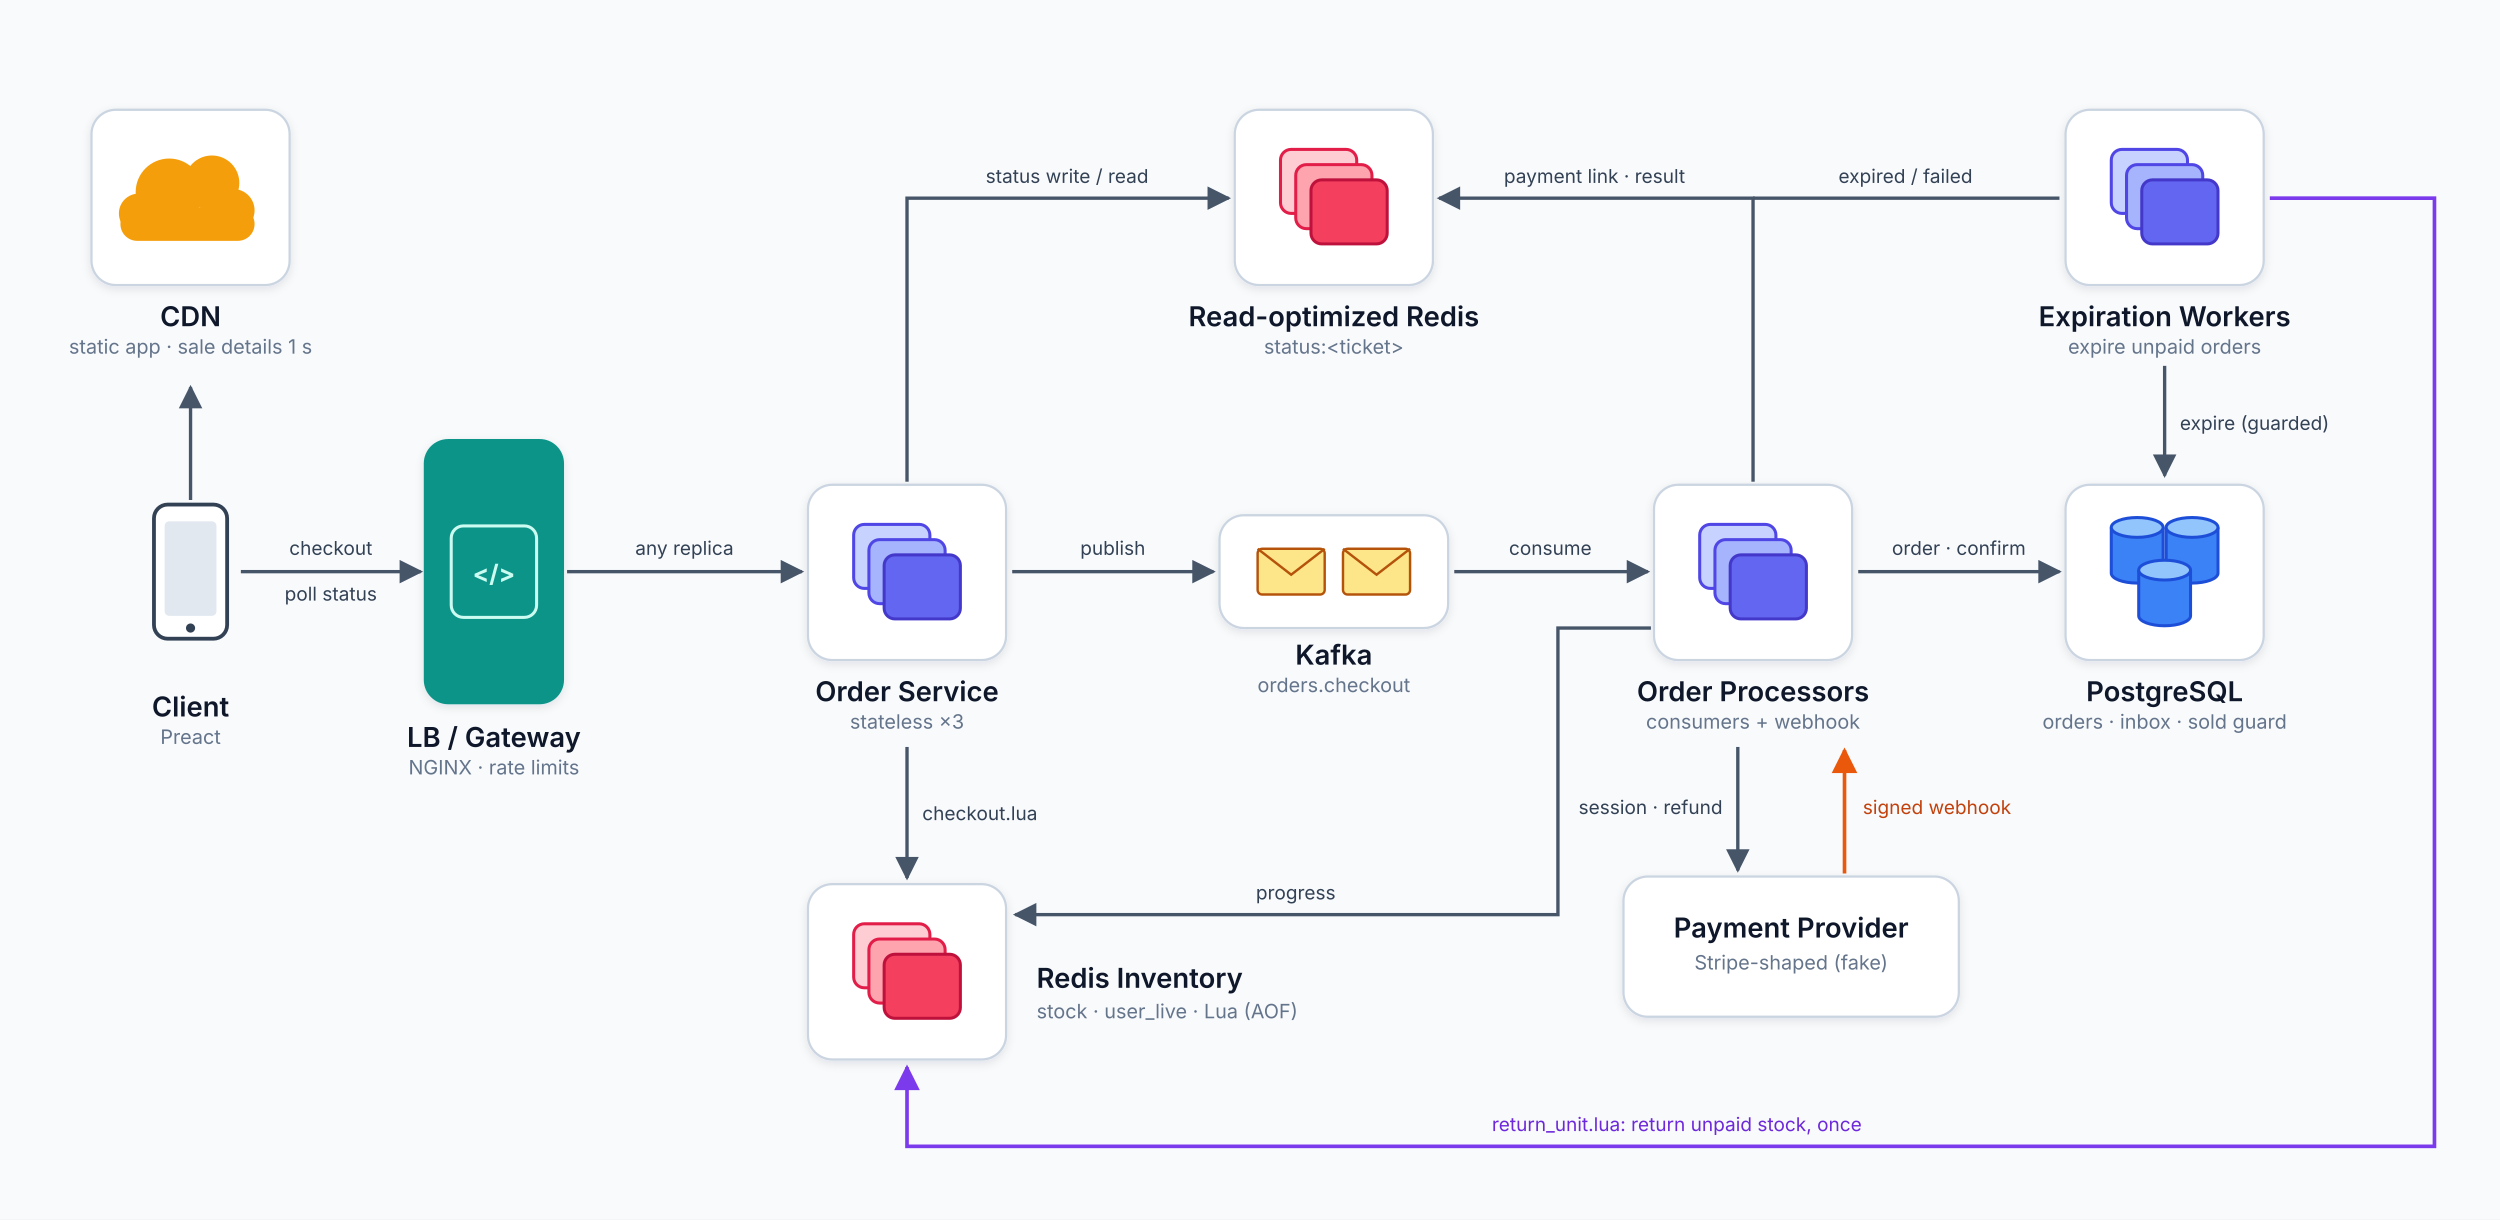
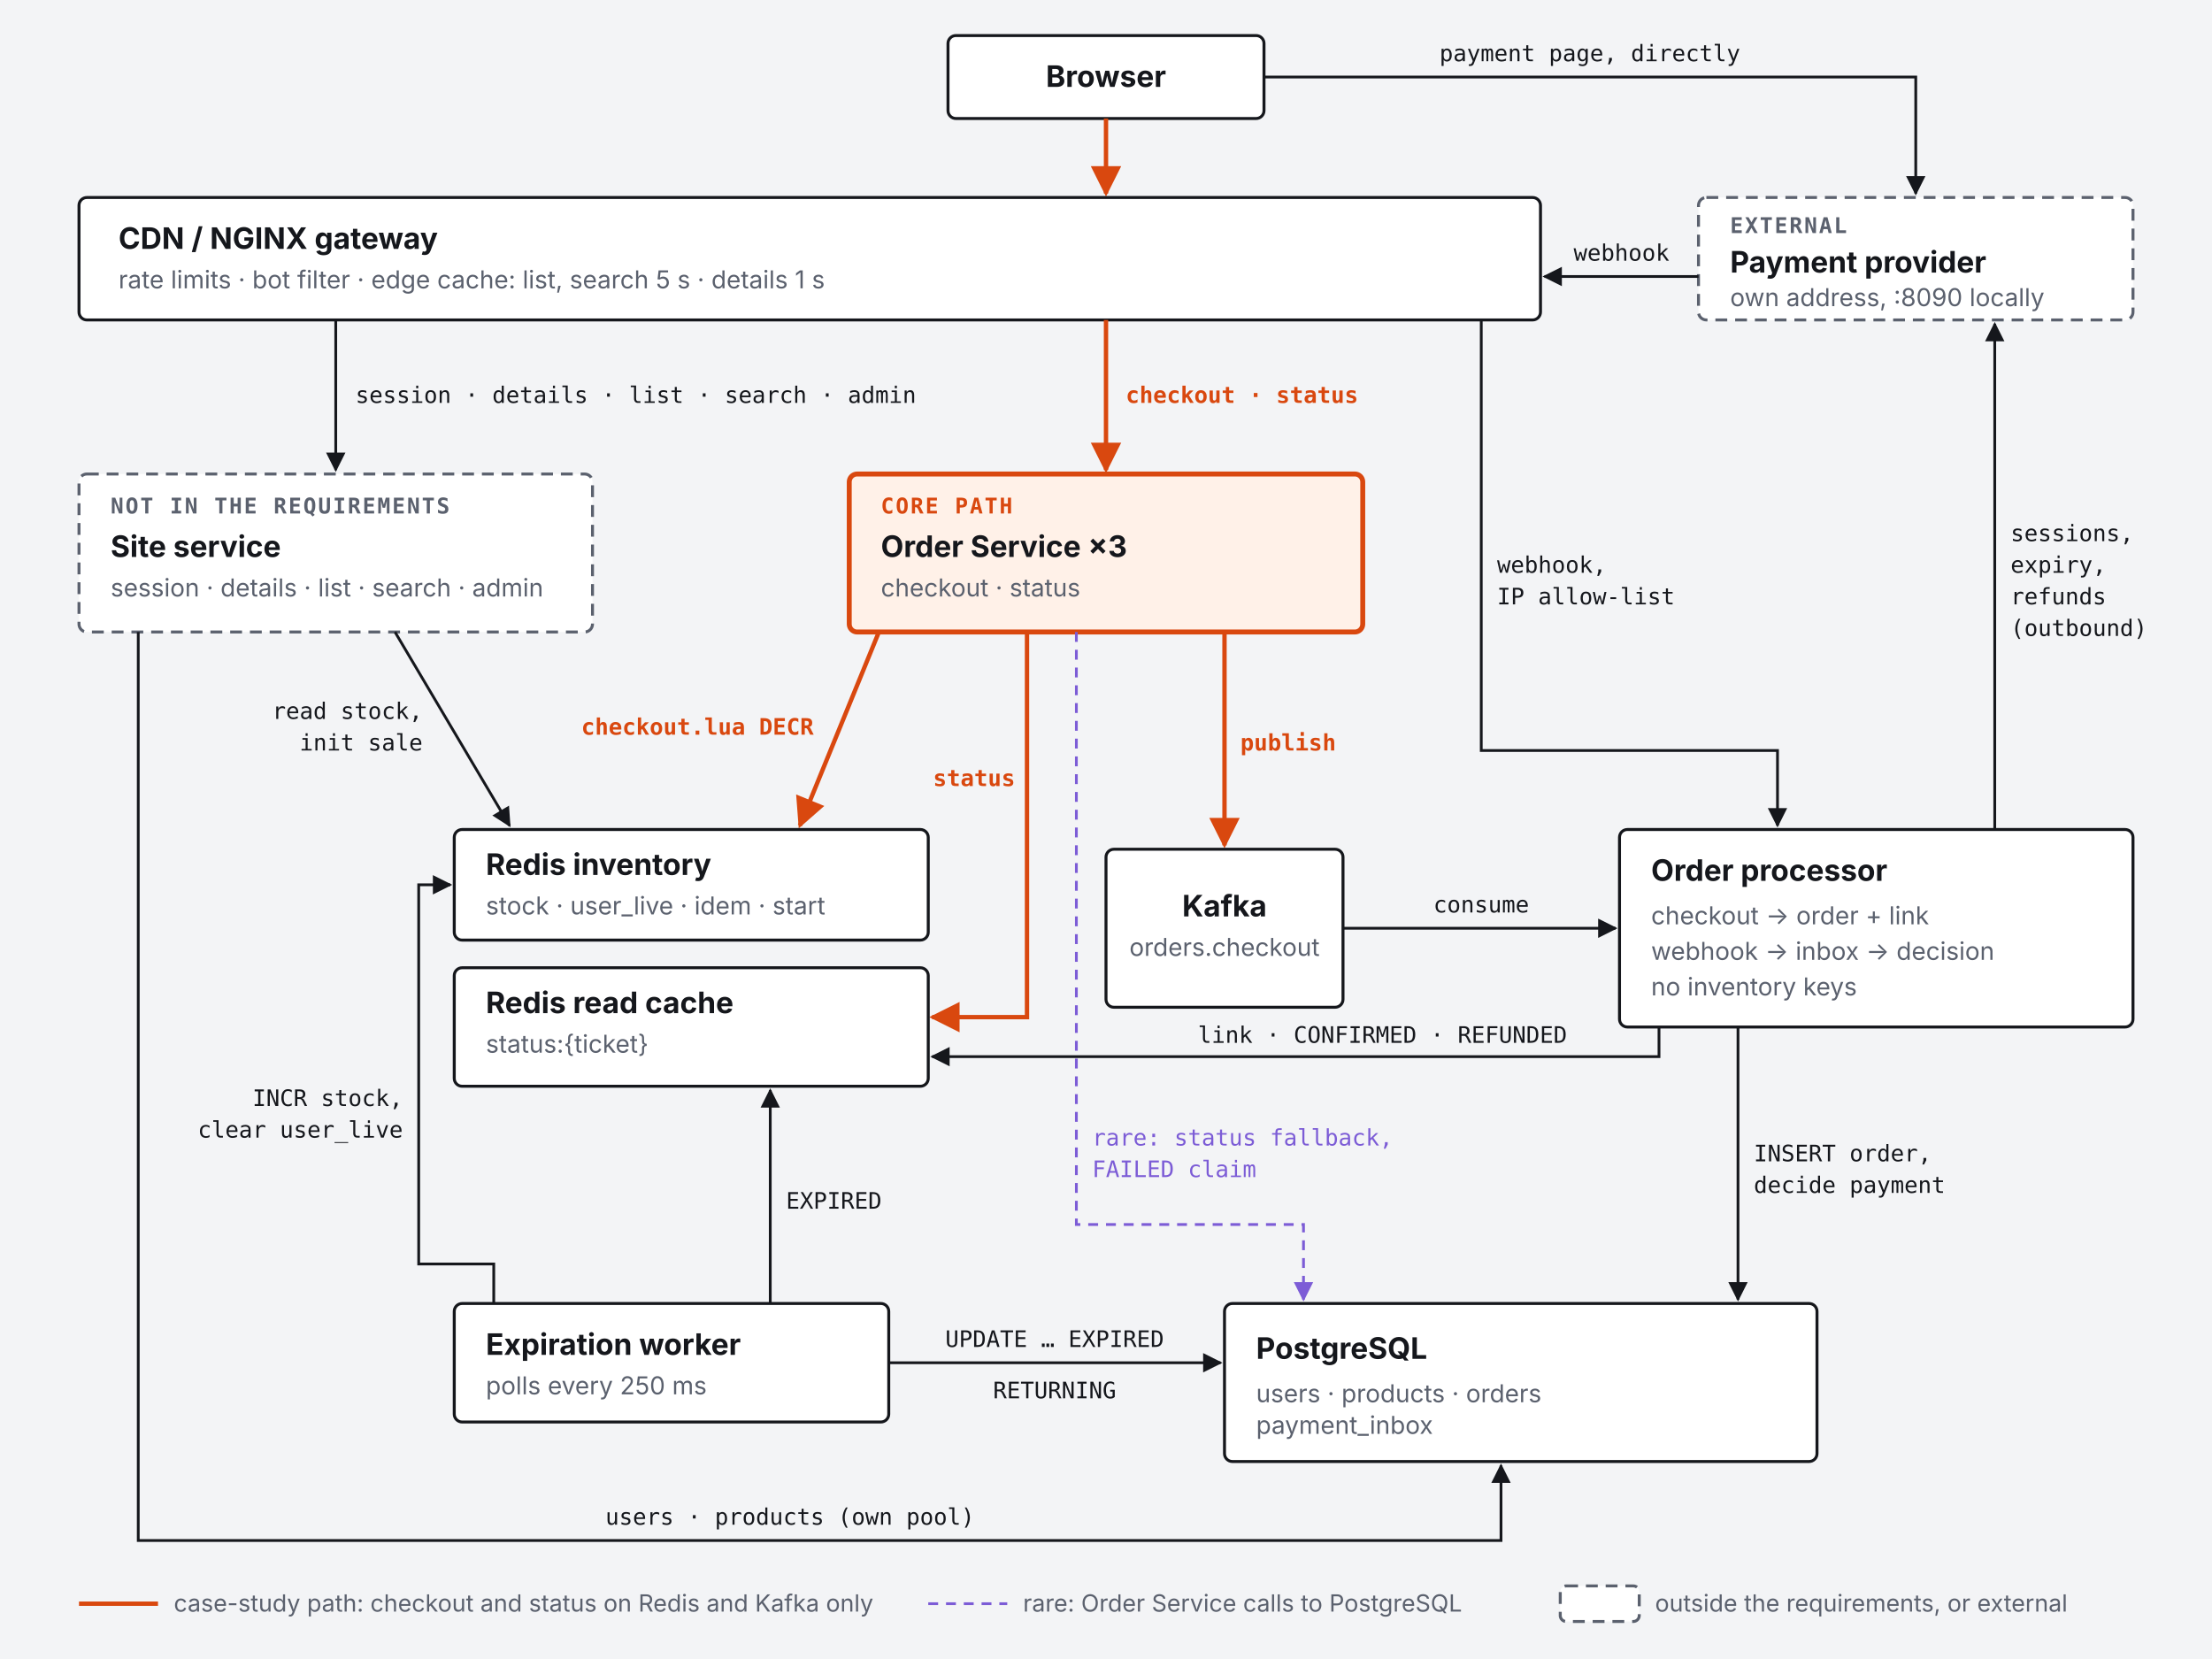
- <svg xmlns="http://www.w3.org/2000/svg" viewBox="0 0 1640 800" width="1640" height="800" font-family="Inter, 'Segoe UI', Helvetica, Arial, sans-serif">
+ <svg xmlns="http://www.w3.org/2000/svg" viewBox="0 0 1120 840" width="1120" height="840" role="img" aria-label="Flash sale architecture: the Order Service handles only checkout and status; the site service handles sessions, details, list, search and admin; the payment provider is outside the gateway; the expiration worker is the only component that returns stock.">
+   <style>
+     .box { fill: #ffffff; stroke: #15171c; stroke-width: 1.5; }
+     .box-core { fill: #fff1e8; stroke: #d9480f; stroke-width: 2.5; }
+     .box-side { fill: #ffffff; stroke: #5b616e; stroke-width: 1.5; stroke-dasharray: 6 4; }
+     text { font-family: "IBM Plex Mono", ui-monospace, SFMono-Regular, Menlo, Consolas, monospace; }
+     .t-title { font-family: "IBM Plex Sans", Inter, "Segoe UI", Helvetica, Arial, sans-serif; font-weight: 700; font-size: 15px; fill: #15171c; }
+     .t-sub { font-family: "IBM Plex Sans", Inter, "Segoe UI", Helvetica, Arial, sans-serif; font-size: 12.5px; fill: #5b616e; }
+     .t-core { fill: #d9480f; font-weight: 600; font-size: 11px; letter-spacing: 0.08em; }
+     .t-side { fill: #5b616e; font-weight: 600; font-size: 11px; letter-spacing: 0.08em; }
+     .edge { fill: none; stroke: #15171c; stroke-width: 1.4; }
+     .edge-core { fill: none; stroke: #d9480f; stroke-width: 2.2; }
+     .edge-rare { fill: none; stroke: #7c5cd6; stroke-width: 1.4; stroke-dasharray: 5 4; }
+     .lbl { font-size: 11.5px; fill: #15171c; }
+     .lbl-core { font-size: 11.5px; fill: #d9480f; font-weight: 600; }
+     .lbl-rare { font-size: 11.5px; fill: #7c5cd6; }
+     .head { fill: #15171c; }
+     .head-core { fill: #d9480f; }
+     .head-rare { fill: #7c5cd6; }
+     .legend { font-family: "IBM Plex Sans", Inter, "Segoe UI", Helvetica, Arial, sans-serif; font-size: 12px; fill: #5b616e; }
+   </style>
+   <rect width="1120" height="840" fill="#f3f4f6" />
  <defs>
-     <marker id="arrow" viewBox="0 0 10 10" refX="9" refY="5" markerWidth="7" markerHeight="7" orient="auto">
-       <path d="M0,0 L10,5 L0,10 z" fill="#475569" />
+     <marker id="a" viewBox="0 0 10 10" refX="9" refY="5" markerWidth="7" markerHeight="7" orient="auto-start-reverse">
+       <path d="M0 0L10 5L0 10z" class="head" />
    </marker>
-     <marker id="arrow-violet" viewBox="0 0 10 10" refX="9" refY="5" markerWidth="7" markerHeight="7" orient="auto">
-       <path d="M0,0 L10,5 L0,10 z" fill="#7c3aed" />
+     <marker id="ac" viewBox="0 0 10 10" refX="9" refY="5" markerWidth="7" markerHeight="7" orient="auto-start-reverse">
+       <path d="M0 0L10 5L0 10z" class="head-core" />
    </marker>
-     <marker id="arrow-orange" viewBox="0 0 10 10" refX="9" refY="5" markerWidth="7" markerHeight="7" orient="auto">
-       <path d="M0,0 L10,5 L0,10 z" fill="#ea580c" />
+     <marker id="ar" viewBox="0 0 10 10" refX="9" refY="5" markerWidth="7" markerHeight="7" orient="auto-start-reverse">
+       <path d="M0 0L10 5L0 10z" class="head-rare" />
    </marker>
-     <filter id="shadow" x="-10%" y="-10%" width="120%" height="130%">
-       <feDropShadow dx="0" dy="2" stdDeviation="3" flood-color="#0f172a" flood-opacity="0.10" />
-     </filter>
-     <g id="stack-indigo">
-       <rect x="-30" y="-28" width="50" height="42" rx="7" fill="#c7d2fe" stroke="#4f46e5" stroke-width="2" />
-       <rect x="-20" y="-18" width="50" height="42" rx="7" fill="#a5b4fc" stroke="#4f46e5" stroke-width="2" />
-       <rect x="-10" y="-8" width="50" height="42" rx="7" fill="#6366f1" stroke="#4338ca" stroke-width="2" />
-     </g>
-     <g id="stack-rose">
-       <rect x="-30" y="-28" width="50" height="42" rx="7" fill="#fecdd3" stroke="#e11d48" stroke-width="2" />
-       <rect x="-20" y="-18" width="50" height="42" rx="7" fill="#fda4af" stroke="#e11d48" stroke-width="2" />
-       <rect x="-10" y="-8" width="50" height="42" rx="7" fill="#f43f5e" stroke="#be123c" stroke-width="2" />
-     </g>
-     <g id="cylinder">
-       <path d="M-17,-15 v30 a17,6.5 0 0 0 34,0 v-30" fill="#3b82f6" stroke="#1d4ed8" stroke-width="2" />
-       <ellipse cx="0" cy="-15" rx="17" ry="6.5" fill="#93c5fd" stroke="#1d4ed8" stroke-width="2" />
-     </g>
  </defs>
-   <rect width="1640" height="800" fill="#f8fafc" />
-   <g fill="none" stroke="#475569" stroke-width="2.2">
-     <path d="M125,328 V254" marker-end="url(#arrow)" />
-     <path d="M158,375 H276" marker-end="url(#arrow)" />
-     <path d="M372,375 H526" marker-end="url(#arrow)" />
-     <path d="M595,490 V576" marker-end="url(#arrow)" />
-     <path d="M664,375 H796" marker-end="url(#arrow)" />
-     <path d="M595,316 V130 H806" marker-end="url(#arrow)" />
-     <path d="M954,375 H1081" marker-end="url(#arrow)" />
-     <path d="M1219,375 H1351" marker-end="url(#arrow)" />
-     <path d="M1140,490 V571" marker-end="url(#arrow)" />
-     <path d="M1083,412 H1022 V600 H666" marker-end="url(#arrow)" />
-     <path d="M1150,316 V130 H944" marker-end="url(#arrow)" />
-     <path d="M1351,130 H1150" />
-     <path d="M1420,240 V312" marker-end="url(#arrow)" />
-   </g>
-   <path d="M1210,573 V492" fill="none" stroke="#ea580c" stroke-width="2.4" marker-end="url(#arrow-orange)" />
-   <path d="M1489,130 H1597 V752 H595 V700" fill="none" stroke="#7c3aed" stroke-width="2.4" marker-end="url(#arrow-violet)" />
-   <g fill="#ffffff" stroke="#cbd5e1" stroke-width="1.5" filter="url(#shadow)">
-     <rect x="60" y="72" width="130" height="115" rx="16" />
-     <rect x="530" y="318" width="130" height="115" rx="16" />
-     <rect x="530" y="580" width="130" height="115" rx="16" />
-     <rect x="810" y="72" width="130" height="115" rx="16" />
-     <rect x="1085" y="318" width="130" height="115" rx="16" />
-     <rect x="1355" y="318" width="130" height="115" rx="16" />
-     <rect x="1355" y="72" width="130" height="115" rx="16" />
-     <rect x="1065" y="575" width="220" height="92" rx="16" />
-     <rect x="800" y="338" width="150" height="74" rx="16" />
-   </g>
-   <g transform="translate(125,132)" fill="#f59e0b">
-     <circle cx="-14" cy="-6" r="22" />
-     <circle cx="14" cy="-12" r="18" />
-     <circle cx="28" cy="6" r="14" />
-     <circle cx="-34" cy="8" r="13" />
-     <rect x="-46" y="4" width="88" height="22" rx="11" />
-   </g>
-   <g transform="translate(125,375)">
-     <rect x="-24" y="-44" width="48" height="88" rx="9" fill="#ffffff" stroke="#334155" stroke-width="2.5" />
-     <rect x="-17" y="-33" width="34" height="62" rx="3" fill="#e2e8f0" />
-     <circle cx="0" cy="37" r="3" fill="#334155" />
-   </g>
-   <rect x="278" y="288" width="92" height="174" rx="16" fill="#0d9488" filter="url(#shadow)" />
-   <rect x="296" y="345" width="56" height="60" rx="8" fill="none" stroke="#ccfbf1" stroke-width="2" />
-   <text x="324" y="382" text-anchor="middle" font-size="16" font-weight="700" fill="#ccfbf1">&lt;/&gt;</text>
-   <use href="#stack-indigo" x="590" y="372" />
-   <use href="#stack-indigo" x="1145" y="372" />
-   <use href="#stack-indigo" x="1415" y="126" />
-   <use href="#stack-rose" x="590" y="634" />
-   <use href="#stack-rose" x="870" y="126" />
-   <g transform="translate(875,375)" fill="#fde68a" stroke="#b45309" stroke-width="1.6">
-     <rect x="-50" y="-15" width="44" height="30" rx="3" />
-     <rect x="6" y="-15" width="44" height="30" rx="3" />
-     <path d="M-50,-15 L-28,2 L-6,-15 M6,-15 L28,2 L50,-15" fill="none" />
-   </g>
-   <g transform="translate(1420,375)">
-     <use href="#cylinder" x="-18" y="-14" />
-     <use href="#cylinder" x="18" y="-14" />
-     <use href="#cylinder" x="0" y="14" />
-   </g>
-   <g fill="#0f172a" font-size="18" font-weight="600" text-anchor="middle">
-     <text x="125" y="214">CDN</text>
-     <text x="125" y="470">Client</text>
-     <text x="324" y="490">LB / Gateway</text>
-     <text x="595" y="460">Order Service</text>
-     <text x="875" y="436">Kafka</text>
-     <text x="875" y="214">Read-optimized Redis</text>
-     <text x="1150" y="460">Order Processors</text>
-     <text x="1420" y="460">PostgreSQL</text>
-     <text x="1420" y="214">Expiration Workers</text>
-     <text x="1175" y="615">Payment Provider</text>
-     <text x="680" y="648" text-anchor="start">Redis Inventory</text>
-   </g>
-   <g fill="#64748b" font-size="13" text-anchor="middle">
-     <text x="125" y="232">static app · sale details 1 s</text>
-     <text x="125" y="488">Preact</text>
-     <text x="324" y="508">NGINX · rate limits</text>
-     <text x="595" y="478">stateless ×3</text>
-     <text x="875" y="454">orders.checkout</text>
-     <text x="875" y="232">status:&lt;ticket&gt;</text>
-     <text x="1150" y="478">consumers + webhook</text>
-     <text x="1420" y="478">orders · inbox · sold guard</text>
-     <text x="1420" y="232">expire unpaid orders</text>
-     <text x="1175" y="636">Stripe-shaped (fake)</text>
-     <text x="680" y="668" text-anchor="start">stock · user_live · Lua (AOF)</text>
-   </g>
-   <g fill="#334155" font-size="12.5" text-anchor="middle">
-     <text x="217" y="364">checkout</text>
-     <text x="217" y="394">poll status</text>
-     <text x="449" y="364">any replica</text>
-     <text x="605" y="538" text-anchor="start">checkout.lua</text>
-     <text x="730" y="364">publish</text>
-     <text x="700" y="120">status write / read</text>
-     <text x="1017" y="364">consume</text>
-     <text x="1285" y="364">order · confirm</text>
-     <text x="850" y="590">progress</text>
-     <text x="1130" y="534" text-anchor="end">session · refund</text>
-     <text x="1222" y="534" text-anchor="start" fill="#c2410c">signed webhook</text>
-     <text x="1046" y="120">payment link · result</text>
-     <text x="1250" y="120">expired / failed</text>
-     <text x="1430" y="282" text-anchor="start">expire (guarded)</text>
-     <text x="1100" y="742" fill="#6d28d9">return_unit.lua: return unpaid stock, once</text>
-   </g>
+   <rect class="box" x="480" y="18" width="160" height="42" rx="4" />
+   <text class="t-title" x="560" y="44" text-anchor="middle">Browser</text>
+   <path class="edge-core" d="M560 60V98" marker-end="url(#ac)" />
+   <path class="edge" d="M640 39H970V98" marker-end="url(#a)" />
+   <text class="lbl" x="805" y="31" text-anchor="middle">payment page, directly</text>
+   <rect class="box" x="40" y="100" width="740" height="62" rx="4" />
+   <text class="t-title" x="60" y="126">CDN / NGINX gateway</text>
+   <text class="t-sub" x="60" y="146">rate limits · bot filter · edge cache: list, search 5 s · details 1 s</text>
+   <path class="edge" d="M170 162V238" marker-end="url(#a)" />
+   <text class="lbl" x="180" y="204">session · details · list · search · admin</text>
+   <path class="edge-core" d="M560 162V238" marker-end="url(#ac)" />
+   <text class="lbl-core" x="570" y="204">checkout · status</text>
+   <rect class="box-side" x="40" y="240" width="260" height="80" rx="4" />
+   <text class="t-side" x="56" y="260">NOT IN THE REQUIREMENTS</text>
+   <text class="t-title" x="56" y="282">Site service</text>
+   <text class="t-sub" x="56" y="302">session · details · list · search · admin</text>
+   <rect class="box-core" x="430" y="240" width="260" height="80" rx="4" />
+   <text class="t-core" x="446" y="260">CORE PATH</text>
+   <text class="t-title" x="446" y="282">Order Service ×3</text>
+   <text class="t-sub" x="446" y="302">checkout · status</text>
+   <rect class="box-side" x="860" y="100" width="220" height="62" rx="4" />
+   <text class="t-side" x="876" y="118">EXTERNAL</text>
+   <text class="t-title" x="876" y="138">Payment provider</text>
+   <text class="t-sub" x="876" y="155">own address, :8090 locally</text>
+   <path class="edge" d="M200 320L258 418" marker-end="url(#a)" />
+   <text class="lbl" x="214" y="364" text-anchor="end">read stock,</text>
+   <text class="lbl" x="214" y="380" text-anchor="end">init sale</text>
+   <path class="edge" d="M70 320V780H760V742" marker-end="url(#a)" />
+   <text class="lbl" x="400" y="772" text-anchor="middle">users · products (own pool)</text>
+   <path class="edge-core" d="M445 320L405 418" marker-end="url(#ac)" />
+   <text class="lbl-core" x="412" y="372" text-anchor="end">checkout.lua DECR</text>
+   <path class="edge-core" d="M520 320V515H472" marker-end="url(#ac)" />
+   <text class="lbl-core" x="514" y="398" text-anchor="end">status</text>
+   <path class="edge-core" d="M620 320V428" marker-end="url(#ac)" />
+   <text class="lbl-core" x="628" y="380">publish</text>
+   <path class="edge-rare" d="M545 320V620H660V658" marker-end="url(#ar)" />
+   <text class="lbl-rare" x="553" y="580">rare: status fallback,</text>
+   <text class="lbl-rare" x="553" y="596">FAILED claim</text>
+   <rect class="box" x="230" y="420" width="240" height="56" rx="4" />
+   <text class="t-title" x="246" y="443">Redis inventory</text>
+   <text class="t-sub" x="246" y="463">stock · user_live · idem · start</text>
+   <rect class="box" x="230" y="490" width="240" height="60" rx="4" />
+   <text class="t-title" x="246" y="513">Redis read cache</text>
+   <text class="t-sub" x="246" y="533">status:{ticket}</text>
+   <rect class="box" x="560" y="430" width="120" height="80" rx="4" />
+   <text class="t-title" x="620" y="464" text-anchor="middle">Kafka</text>
+   <text class="t-sub" x="620" y="484" text-anchor="middle">orders.checkout</text>
+   <rect class="box" x="820" y="420" width="260" height="100" rx="4" />
+   <text class="t-title" x="836" y="446">Order processor</text>
+   <text class="t-sub" x="836" y="468">checkout → order + link</text>
+   <text class="t-sub" x="836" y="486">webhook → inbox → decision</text>
+   <text class="t-sub" x="836" y="504">no inventory keys</text>
+   <path class="edge" d="M680 470H818" marker-end="url(#a)" />
+   <text class="lbl" x="750" y="462" text-anchor="middle">consume</text>
+   <path class="edge" d="M860 140H782" marker-end="url(#a)" />
+   <text class="lbl" x="821" y="132" text-anchor="middle">webhook</text>
+   <path class="edge" d="M750 162V380H900V418" marker-end="url(#a)" />
+   <text class="lbl" x="758" y="290">webhook,</text>
+   <text class="lbl" x="758" y="306">IP allow-list</text>
+   <path class="edge" d="M1010 420V164" marker-end="url(#a)" />
+   <text class="lbl" x="1018" y="274">sessions,</text>
+   <text class="lbl" x="1018" y="290">expiry,</text>
+   <text class="lbl" x="1018" y="306">refunds</text>
+   <text class="lbl" x="1018" y="322">(outbound)</text>
+   <path class="edge" d="M840 520V535H472" marker-end="url(#a)" />
+   <text class="lbl" x="700" y="528" text-anchor="middle">link · CONFIRMED · REFUNDED</text>
+   <path class="edge" d="M880 520V658" marker-end="url(#a)" />
+   <text class="lbl" x="888" y="588">INSERT order,</text>
+   <text class="lbl" x="888" y="604">decide payment</text>
+   <rect class="box" x="230" y="660" width="220" height="60" rx="4" />
+   <text class="t-title" x="246" y="686">Expiration worker</text>
+   <text class="t-sub" x="246" y="706">polls every 250 ms</text>
+   <rect class="box" x="620" y="660" width="300" height="80" rx="4" />
+   <text class="t-title" x="636" y="688">PostgreSQL</text>
+   <text class="t-sub" x="636" y="710">users · products · orders</text>
+   <text class="t-sub" x="636" y="726">payment_inbox</text>
+   <path class="edge" d="M450 690H618" marker-end="url(#a)" />
+   <text class="lbl" x="534" y="682" text-anchor="middle">UPDATE … EXPIRED</text>
+   <text class="lbl" x="534" y="708" text-anchor="middle">RETURNING</text>
+   <path class="edge" d="M250 660V640H212V448H228" marker-end="url(#a)" />
+   <text class="lbl" x="204" y="560" text-anchor="end">INCR stock,</text>
+   <text class="lbl" x="204" y="576" text-anchor="end">clear user_live</text>
+   <path class="edge" d="M390 660V552" marker-end="url(#a)" />
+   <text class="lbl" x="398" y="612">EXPIRED</text>
+   <path class="edge-core" d="M40 812H80" />
+   <text class="legend" x="88" y="816">case-study path: checkout and status on Redis and Kafka only</text>
+   <path class="edge-rare" d="M470 812H510" />
+   <text class="legend" x="518" y="816">rare: Order Service calls to PostgreSQL</text>
+   <rect class="box-side" x="790" y="803" width="40" height="18" rx="3" />
+   <text class="legend" x="838" y="816">outside the requirements, or external</text>
</svg>
